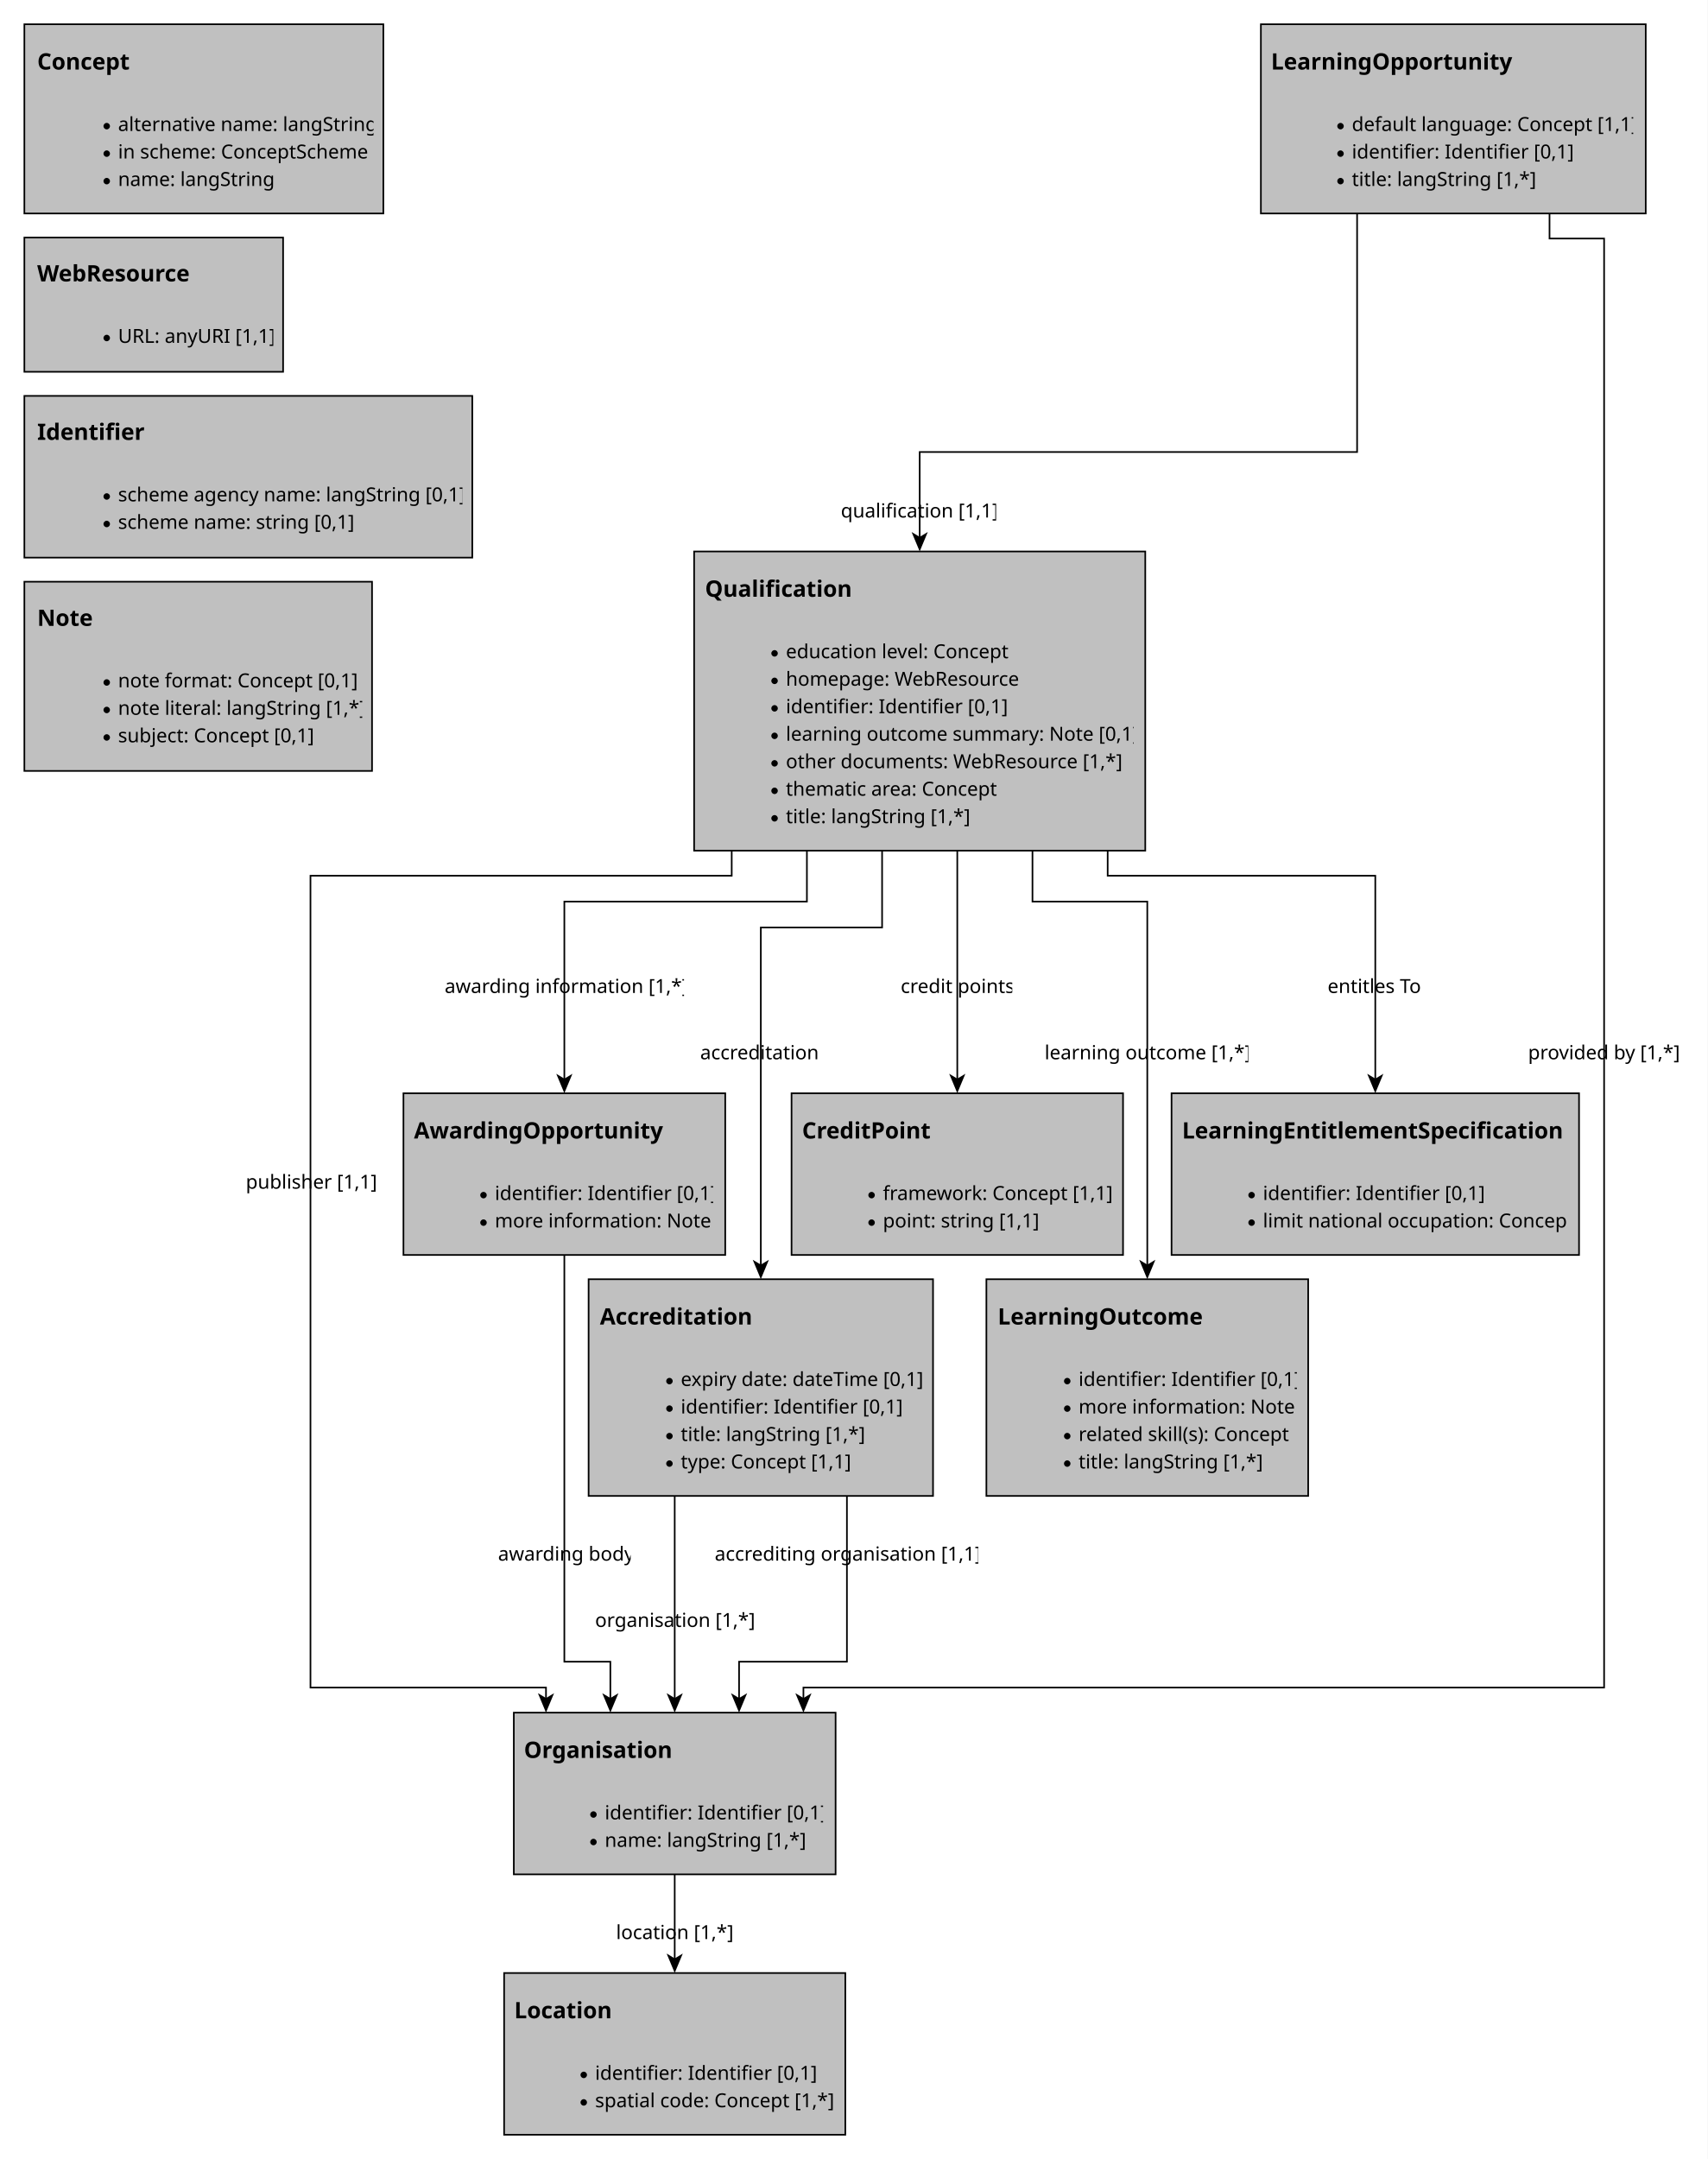
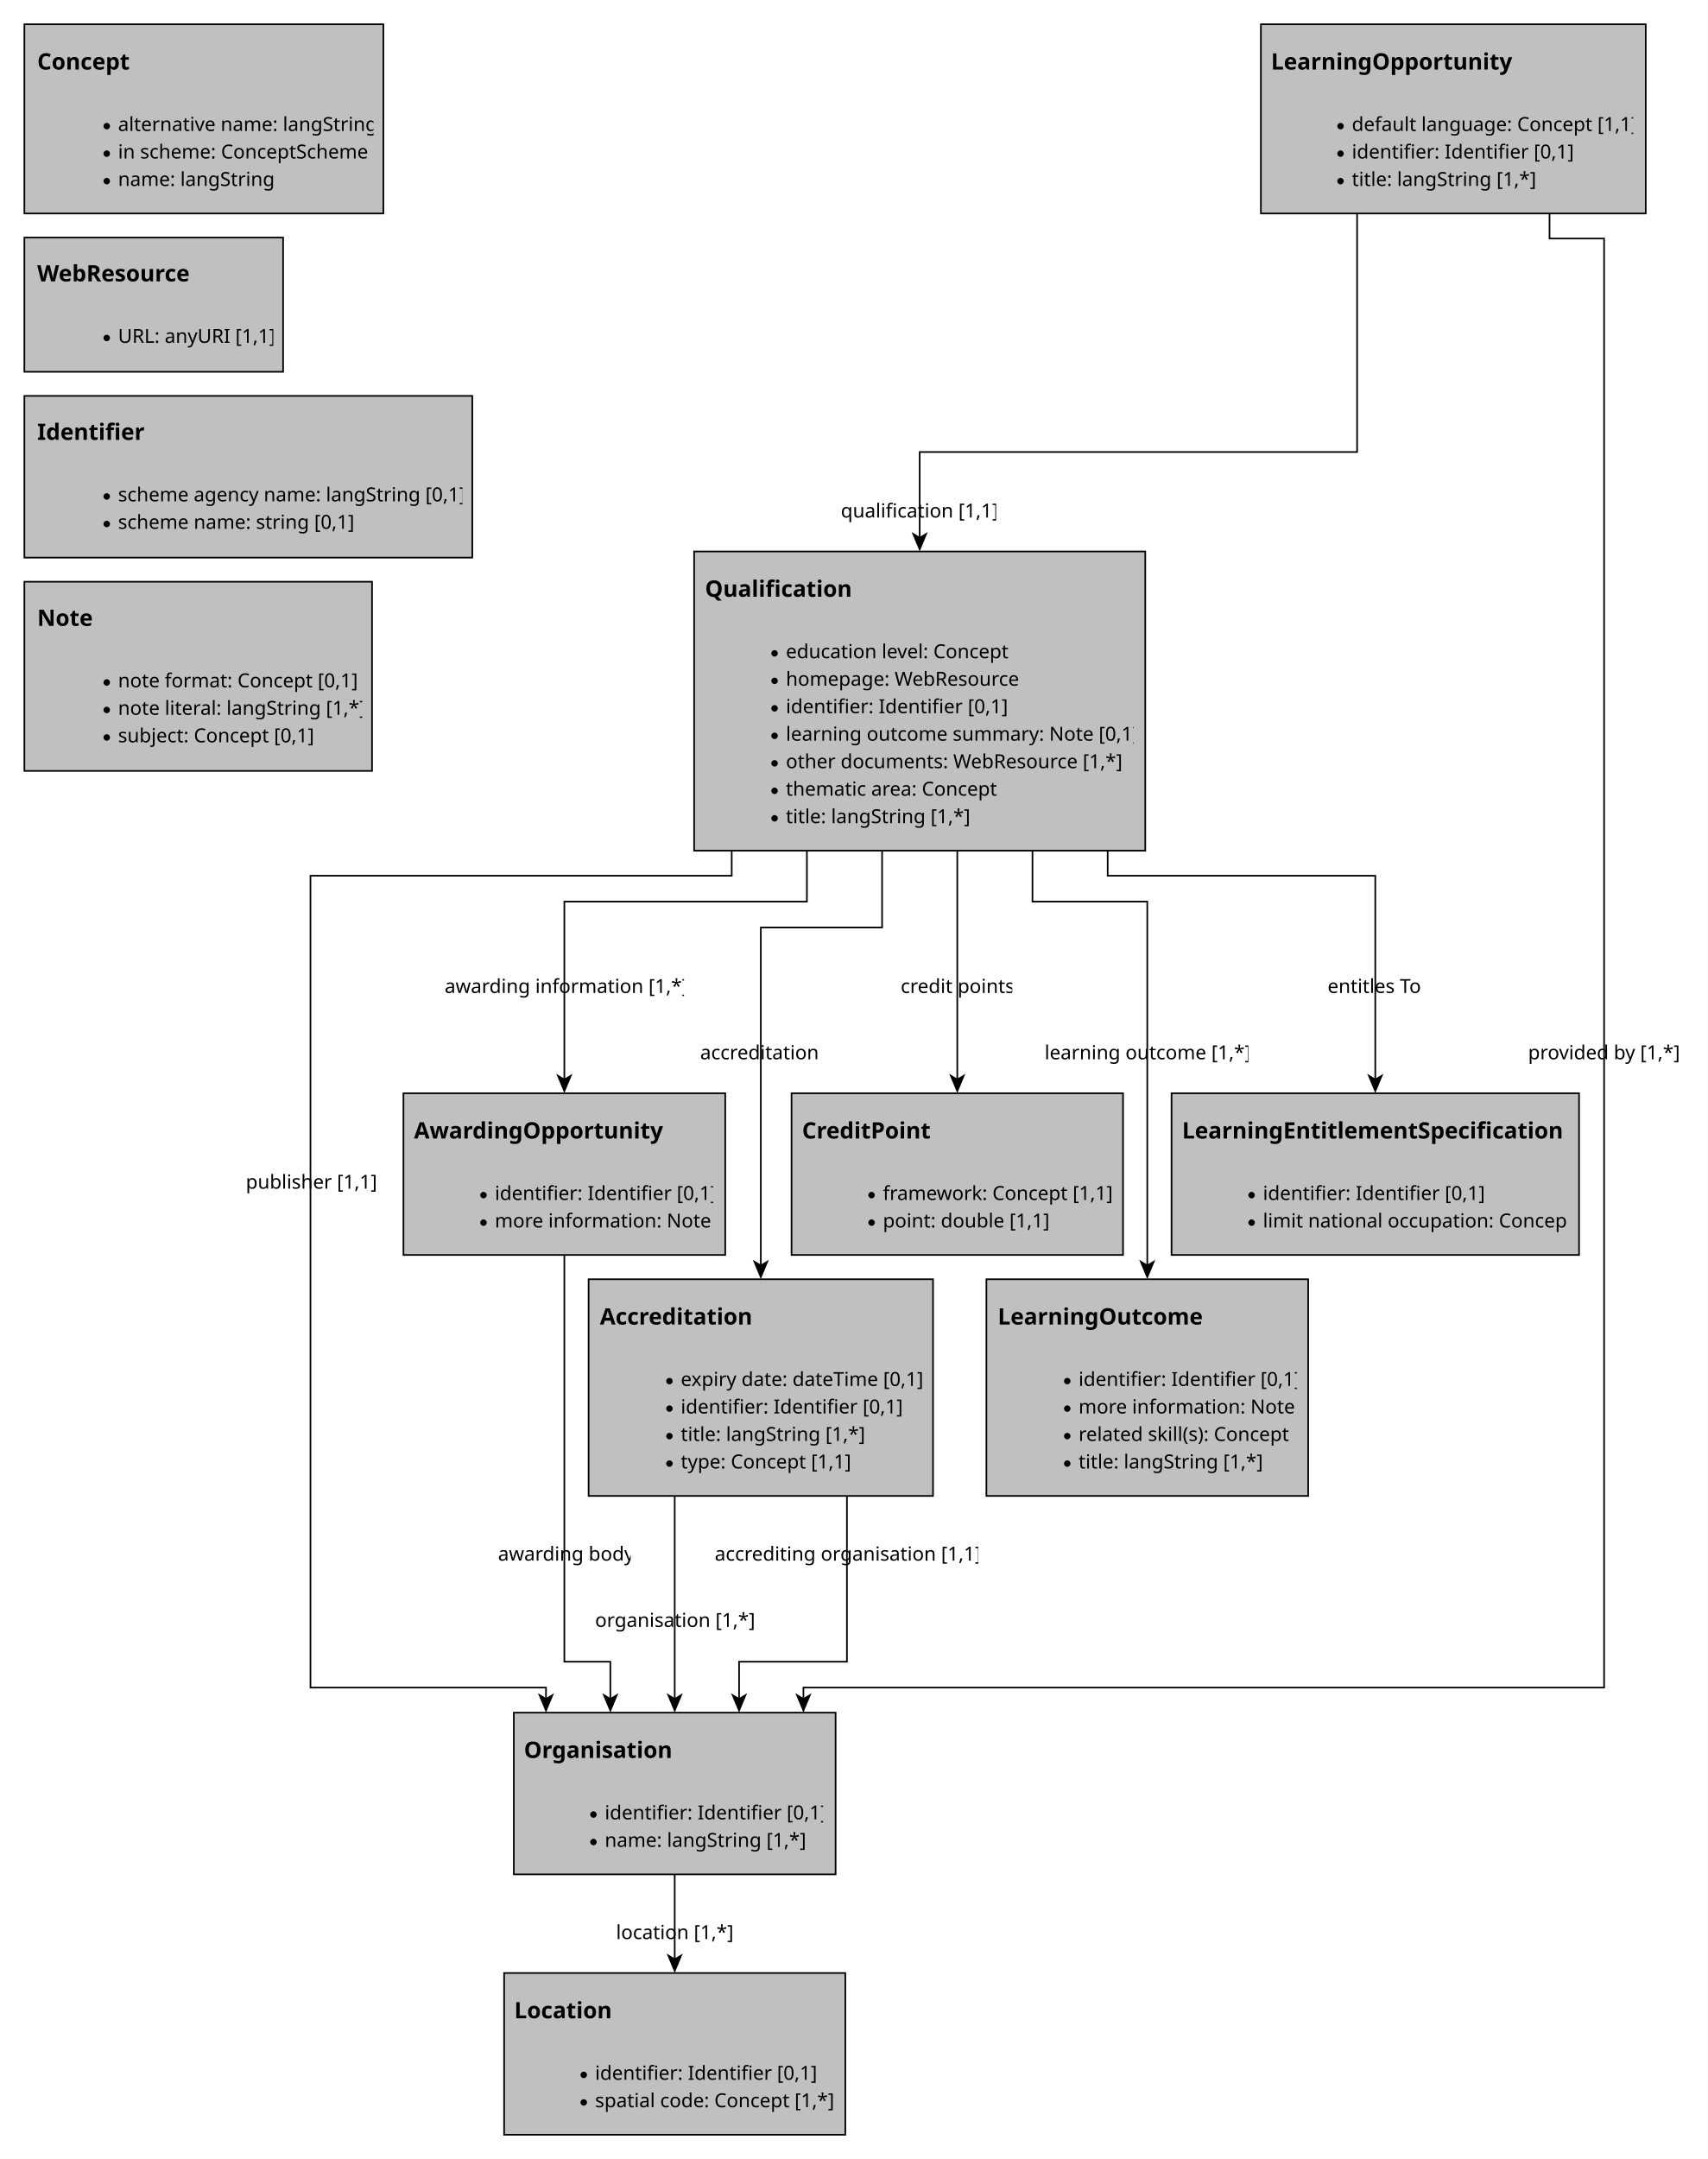
<svg xmlns="http://www.w3.org/2000/svg" fill-opacity="1" color-rendering="auto" color-interpolation="auto" text-rendering="auto" stroke="black" stroke-linecap="square" width="1056" stroke-miterlimit="10" shape-rendering="auto" stroke-opacity="1" fill="black" stroke-dasharray="none" font-weight="normal" stroke-width="1" height="1335" font-family="'Dialog'" font-style="normal" stroke-linejoin="miter" font-size="12px" stroke-dashoffset="0" image-rendering="auto">
  <defs id="genericDefs" />
  <g>
    <defs id="defs1">
      <clipPath clipPathUnits="userSpaceOnUse" id="clipPath1">
        <path d="M0 0 L1056 0 L1056 1335 L0 1335 L0 0 Z" />
      </clipPath>
      <clipPath clipPathUnits="userSpaceOnUse" id="clipPath2">
        <path d="M-150 -15 L906 -15 L906 1320 L-150 1320 L-150 -15 Z" />
      </clipPath>
      <clipPath clipPathUnits="userSpaceOnUse" id="clipPath3">
        <path d="M0 0 L0 128 L199 128 L199 0 Z" />
      </clipPath>
      <clipPath clipPathUnits="userSpaceOnUse" id="clipPath4">
        <path d="M0 0 L0 111 L208 111 L208 0 Z" />
      </clipPath>
      <clipPath clipPathUnits="userSpaceOnUse" id="clipPath5">
        <path d="M0 0 L0 94 L185 94 L185 0 Z" />
      </clipPath>
      <clipPath clipPathUnits="userSpaceOnUse" id="clipPath6">
        <path d="M0 0 L0 94 L263 94 L263 0 Z" />
      </clipPath>
      <clipPath clipPathUnits="userSpaceOnUse" id="clipPath7">
        <path d="M0 0 L0 111 L201 111 L201 0 Z" />
      </clipPath>
      <clipPath clipPathUnits="userSpaceOnUse" id="clipPath8">
        <path d="M0 0 L0 94 L191 94 L191 0 Z" />
      </clipPath>
      <clipPath clipPathUnits="userSpaceOnUse" id="clipPath9">
        <path d="M0 0 L0 94 L238 94 L238 0 Z" />
      </clipPath>
      <clipPath clipPathUnits="userSpaceOnUse" id="clipPath10">
        <path d="M0 0 L0 111 L224 111 L224 0 Z" />
      </clipPath>
      <clipPath clipPathUnits="userSpaceOnUse" id="clipPath11">
        <path d="M0 0 L0 179 L265 179 L265 0 Z" />
      </clipPath>
      <clipPath clipPathUnits="userSpaceOnUse" id="clipPath12">
        <path d="M0 0 L0 128 L185 128 L185 0 Z" />
      </clipPath>
      <clipPath clipPathUnits="userSpaceOnUse" id="clipPath13">
        <path d="M0 0 L0 94 L197 94 L197 0 Z" />
      </clipPath>
      <clipPath clipPathUnits="userSpaceOnUse" id="clipPath14">
        <path d="M0 0 L0 77 L146 77 L146 0 Z" />
      </clipPath>
      <clipPath clipPathUnits="userSpaceOnUse" id="clipPath15">
        <path d="M0 0 L0 17 L98 17 L98 0 Z" />
      </clipPath>
      <clipPath clipPathUnits="userSpaceOnUse" id="clipPath16">
        <path d="M0 0 L0 17 L163 17 L163 0 Z" />
      </clipPath>
      <clipPath clipPathUnits="userSpaceOnUse" id="clipPath17">
        <path d="M0 0 L0 17 L82 17 L82 0 Z" />
      </clipPath>
      <clipPath clipPathUnits="userSpaceOnUse" id="clipPath18">
        <path d="M0 0 L0 17 L93 17 L93 0 Z" />
      </clipPath>
      <clipPath clipPathUnits="userSpaceOnUse" id="clipPath19">
        <path d="M0 0 L0 17 L96 17 L96 0 Z" />
      </clipPath>
      <clipPath clipPathUnits="userSpaceOnUse" id="clipPath20">
        <path d="M0 0 L0 17 L80 17 L80 0 Z" />
      </clipPath>
      <clipPath clipPathUnits="userSpaceOnUse" id="clipPath21">
        <path d="M0 0 L0 17 L58 17 L58 0 Z" />
      </clipPath>
      <clipPath clipPathUnits="userSpaceOnUse" id="clipPath22">
        <path d="M0 0 L0 17 L69 17 L69 0 Z" />
      </clipPath>
      <clipPath clipPathUnits="userSpaceOnUse" id="clipPath23">
        <path d="M0 0 L0 17 L148 17 L148 0 Z" />
      </clipPath>
      <clipPath clipPathUnits="userSpaceOnUse" id="clipPath24">
        <path d="M0 0 L0 17 L73 17 L73 0 Z" />
      </clipPath>
      <clipPath clipPathUnits="userSpaceOnUse" id="clipPath25">
        <path d="M0 0 L0 17 L126 17 L126 0 Z" />
      </clipPath>
      <clipPath clipPathUnits="userSpaceOnUse" id="clipPath26">
        <path d="M0 0 L0 17 L72 17 L72 0 Z" />
      </clipPath>
    </defs>
    <g fill="white" text-rendering="geometricPrecision" shape-rendering="geometricPrecision" transform="translate(150,15)" stroke="white">
      <rect x="-150" width="1056" height="1335" y="-15" clip-path="url(#clipPath2)" stroke="none" />
    </g>
    <g fill="silver" text-rendering="geometricPrecision" shape-rendering="geometricPrecision" transform="matrix(1,0,0,1,150,15)" stroke="silver">
      <rect x="214" width="213" height="134" y="776" clip-path="url(#clipPath2)" stroke="none" />
    </g>
    <g text-rendering="geometricPrecision" stroke-miterlimit="1.45" shape-rendering="geometricPrecision" transform="matrix(1,0,0,1,150,15)" stroke-linecap="butt">
      <rect fill="none" x="214" width="213" height="134" y="776" clip-path="url(#clipPath2)" />
    </g>
    <g font-size="14px" stroke-linecap="butt" transform="matrix(1,0,0,1,150,15) translate(221,779)" text-rendering="geometricPrecision" font-family="sans-serif" shape-rendering="geometricPrecision" font-weight="bold" stroke-miterlimit="1.45">
      <text x="0" xml:space="preserve" y="25" clip-path="url(#clipPath3)" stroke="none">Accreditation</text>
      <circle r="2" clip-path="url(#clipPath3)" cx="43" cy="60" stroke="none" />
      <text x="50" font-size="12px" y="63" clip-path="url(#clipPath3)" stroke="none" font-weight="normal" xml:space="preserve">expiry date: dateTime [0,1]</text>
      <circle r="2" clip-path="url(#clipPath3)" cx="43" cy="77" stroke="none" />
      <text x="50" font-size="12px" y="80" clip-path="url(#clipPath3)" stroke="none" font-weight="normal" xml:space="preserve">identifier: Identifier [0,1]</text>
      <circle r="2" clip-path="url(#clipPath3)" cx="43" cy="94" stroke="none" />
      <text x="50" font-size="12px" y="97" clip-path="url(#clipPath3)" stroke="none" font-weight="normal" xml:space="preserve">title: langString [1,*]</text>
      <circle r="2" clip-path="url(#clipPath3)" cx="43" cy="111" stroke="none" />
      <text x="50" font-size="12px" y="114" clip-path="url(#clipPath3)" stroke="none" font-weight="normal" xml:space="preserve">type: Concept [1,1]</text>
    </g>
    <g fill="silver" text-rendering="geometricPrecision" shape-rendering="geometricPrecision" transform="matrix(1,0,0,1,150,15)" stroke="silver">
      <rect x="-134.928" width="222" height="117" y="0" clip-path="url(#clipPath2)" stroke="none" />
    </g>
    <g text-rendering="geometricPrecision" stroke-miterlimit="1.45" shape-rendering="geometricPrecision" transform="matrix(1,0,0,1,150,15)" stroke-linecap="butt">
      <rect fill="none" x="-134.928" width="222" height="117" y="0" clip-path="url(#clipPath2)" />
    </g>
    <g font-size="14px" stroke-linecap="butt" transform="matrix(1,0,0,1,150,15) translate(-127,3)" text-rendering="geometricPrecision" font-family="sans-serif" shape-rendering="geometricPrecision" font-weight="bold" stroke-miterlimit="1.45">
      <text x="0" xml:space="preserve" y="25" clip-path="url(#clipPath4)" stroke="none">Concept</text>
      <circle r="2" clip-path="url(#clipPath4)" cx="43" cy="60" stroke="none" />
      <text x="50" font-size="12px" y="63" clip-path="url(#clipPath4)" stroke="none" font-weight="normal" xml:space="preserve">alternative name: langString</text>
      <circle r="2" clip-path="url(#clipPath4)" cx="43" cy="77" stroke="none" />
      <text x="50" font-size="12px" y="80" clip-path="url(#clipPath4)" stroke="none" font-weight="normal" xml:space="preserve">in scheme: ConceptScheme</text>
      <circle r="2" clip-path="url(#clipPath4)" cx="43" cy="94" stroke="none" />
      <text x="50" font-size="12px" y="97" clip-path="url(#clipPath4)" stroke="none" font-weight="normal" xml:space="preserve">name: langString</text>
    </g>
    <g fill="silver" text-rendering="geometricPrecision" shape-rendering="geometricPrecision" transform="matrix(1,0,0,1,150,15)" stroke="silver">
      <rect x="167.75" width="199" height="100" y="1044" clip-path="url(#clipPath2)" stroke="none" />
    </g>
    <g text-rendering="geometricPrecision" stroke-miterlimit="1.45" shape-rendering="geometricPrecision" transform="matrix(1,0,0,1,150,15)" stroke-linecap="butt">
      <rect fill="none" x="167.75" width="199" height="100" y="1044" clip-path="url(#clipPath2)" />
    </g>
    <g font-size="14px" stroke-linecap="butt" transform="matrix(1,0,0,1,150,15) translate(174,1047)" text-rendering="geometricPrecision" font-family="sans-serif" shape-rendering="geometricPrecision" font-weight="bold" stroke-miterlimit="1.45">
      <text x="0" xml:space="preserve" y="25" clip-path="url(#clipPath5)" stroke="none">Organisation</text>
      <circle r="2" clip-path="url(#clipPath5)" cx="43" cy="60" stroke="none" />
      <text x="50" font-size="12px" y="63" clip-path="url(#clipPath5)" stroke="none" font-weight="normal" xml:space="preserve">identifier: Identifier [0,1]</text>
      <circle r="2" clip-path="url(#clipPath5)" cx="43" cy="77" stroke="none" />
      <text x="50" font-size="12px" y="80" clip-path="url(#clipPath5)" stroke="none" font-weight="normal" xml:space="preserve">name: langString [1,*]</text>
    </g>
    <g fill="silver" text-rendering="geometricPrecision" shape-rendering="geometricPrecision" transform="matrix(1,0,0,1,150,15)" stroke="silver">
      <rect x="-134.928" width="277" height="100" y="229.798" clip-path="url(#clipPath2)" stroke="none" />
    </g>
    <g text-rendering="geometricPrecision" stroke-miterlimit="1.45" shape-rendering="geometricPrecision" transform="matrix(1,0,0,1,150,15)" stroke-linecap="butt">
      <rect fill="none" x="-134.928" width="277" height="100" y="229.798" clip-path="url(#clipPath2)" />
    </g>
    <g font-size="14px" stroke-linecap="butt" transform="matrix(1,0,0,1,150,15) translate(-127,232)" text-rendering="geometricPrecision" font-family="sans-serif" shape-rendering="geometricPrecision" font-weight="bold" stroke-miterlimit="1.45">
      <text x="0" xml:space="preserve" y="25" clip-path="url(#clipPath6)" stroke="none">Identifier</text>
      <circle r="2" clip-path="url(#clipPath6)" cx="43" cy="60" stroke="none" />
      <text x="50" font-size="12px" y="63" clip-path="url(#clipPath6)" stroke="none" font-weight="normal" xml:space="preserve">scheme agency name: langString [0,1]</text>
      <circle r="2" clip-path="url(#clipPath6)" cx="43" cy="77" stroke="none" />
      <text x="50" font-size="12px" y="80" clip-path="url(#clipPath6)" stroke="none" font-weight="normal" xml:space="preserve">scheme name: string [0,1]</text>
    </g>
    <g fill="silver" text-rendering="geometricPrecision" shape-rendering="geometricPrecision" transform="matrix(1,0,0,1,150,15)" stroke="silver">
      <rect x="99.5" width="199" height="100" y="661" clip-path="url(#clipPath2)" stroke="none" />
    </g>
    <g text-rendering="geometricPrecision" stroke-miterlimit="1.45" shape-rendering="geometricPrecision" transform="matrix(1,0,0,1,150,15)" stroke-linecap="butt">
      <rect fill="none" x="99.5" width="199" height="100" y="661" clip-path="url(#clipPath2)" />
    </g>
    <g font-size="14px" stroke-linecap="butt" transform="matrix(1,0,0,1,150,15) translate(106,664)" text-rendering="geometricPrecision" font-family="sans-serif" shape-rendering="geometricPrecision" font-weight="bold" stroke-miterlimit="1.45">
      <text x="0" xml:space="preserve" y="25" clip-path="url(#clipPath5)" stroke="none">AwardingOpportunity</text>
      <circle r="2" clip-path="url(#clipPath5)" cx="43" cy="60" stroke="none" />
      <text x="50" font-size="12px" y="63" clip-path="url(#clipPath5)" stroke="none" font-weight="normal" xml:space="preserve">identifier: Identifier [0,1]</text>
      <circle r="2" clip-path="url(#clipPath5)" cx="43" cy="77" stroke="none" />
      <text x="50" font-size="12px" y="80" clip-path="url(#clipPath5)" stroke="none" font-weight="normal" xml:space="preserve">more information: Note</text>
    </g>
    <g fill="silver" text-rendering="geometricPrecision" shape-rendering="geometricPrecision" transform="matrix(1,0,0,1,150,15)" stroke="silver">
      <rect x="-134.928" width="215" height="117" y="344.698" clip-path="url(#clipPath2)" stroke="none" />
    </g>
    <g text-rendering="geometricPrecision" stroke-miterlimit="1.45" shape-rendering="geometricPrecision" transform="matrix(1,0,0,1,150,15)" stroke-linecap="butt">
      <rect fill="none" x="-134.928" width="215" height="117" y="344.698" clip-path="url(#clipPath2)" />
    </g>
    <g font-size="14px" stroke-linecap="butt" transform="matrix(1,0,0,1,150,15) translate(-127,347)" text-rendering="geometricPrecision" font-family="sans-serif" shape-rendering="geometricPrecision" font-weight="bold" stroke-miterlimit="1.45">
      <text x="0" xml:space="preserve" y="25" clip-path="url(#clipPath7)" stroke="none">Note</text>
      <circle r="2" clip-path="url(#clipPath7)" cx="43" cy="60" stroke="none" />
      <text x="50" font-size="12px" y="63" clip-path="url(#clipPath7)" stroke="none" font-weight="normal" xml:space="preserve">note format: Concept [0,1]</text>
      <circle r="2" clip-path="url(#clipPath7)" cx="43" cy="77" stroke="none" />
      <text x="50" font-size="12px" y="80" clip-path="url(#clipPath7)" stroke="none" font-weight="normal" xml:space="preserve">note literal: langString [1,*]</text>
      <circle r="2" clip-path="url(#clipPath7)" cx="43" cy="94" stroke="none" />
      <text x="50" font-size="12px" y="97" clip-path="url(#clipPath7)" stroke="none" font-weight="normal" xml:space="preserve">subject: Concept [0,1]</text>
    </g>
    <g fill="silver" text-rendering="geometricPrecision" shape-rendering="geometricPrecision" transform="matrix(1,0,0,1,150,15)" stroke="silver">
      <rect x="339.5" width="205" height="100" y="661" clip-path="url(#clipPath2)" stroke="none" />
    </g>
    <g text-rendering="geometricPrecision" stroke-miterlimit="1.45" shape-rendering="geometricPrecision" transform="matrix(1,0,0,1,150,15)" stroke-linecap="butt">
      <rect fill="none" x="339.5" width="205" height="100" y="661" clip-path="url(#clipPath2)" />
    </g>
    <g font-size="14px" stroke-linecap="butt" transform="matrix(1,0,0,1,150,15) translate(346,664)" text-rendering="geometricPrecision" font-family="sans-serif" shape-rendering="geometricPrecision" font-weight="bold" stroke-miterlimit="1.45">
      <text x="0" xml:space="preserve" y="25" clip-path="url(#clipPath8)" stroke="none">CreditPoint</text>
      <circle r="2" clip-path="url(#clipPath8)" cx="43" cy="60" stroke="none" />
      <text x="50" font-size="12px" y="63" clip-path="url(#clipPath8)" stroke="none" font-weight="normal" xml:space="preserve">framework: Concept [1,1]</text>
      <circle r="2" clip-path="url(#clipPath8)" cx="43" cy="77" stroke="none" />
-       <text x="50" font-size="12px" y="80" clip-path="url(#clipPath8)" stroke="none" font-weight="normal" xml:space="preserve">point: string [1,1]</text>
+       <text x="50" font-size="12px" y="80" clip-path="url(#clipPath8)" stroke="none" font-weight="normal" xml:space="preserve">point: double [1,1]</text>
    </g>
    <g fill="silver" text-rendering="geometricPrecision" shape-rendering="geometricPrecision" transform="matrix(1,0,0,1,150,15)" stroke="silver">
      <rect x="574.5" width="252" height="100" y="661" clip-path="url(#clipPath2)" stroke="none" />
    </g>
    <g text-rendering="geometricPrecision" stroke-miterlimit="1.45" shape-rendering="geometricPrecision" transform="matrix(1,0,0,1,150,15)" stroke-linecap="butt">
      <rect fill="none" x="574.5" width="252" height="100" y="661" clip-path="url(#clipPath2)" />
    </g>
    <g font-size="14px" stroke-linecap="butt" transform="matrix(1,0,0,1,150,15) translate(581,664)" text-rendering="geometricPrecision" font-family="sans-serif" shape-rendering="geometricPrecision" font-weight="bold" stroke-miterlimit="1.45">
      <text x="0" xml:space="preserve" y="25" clip-path="url(#clipPath9)" stroke="none">LearningEntitlementSpecification</text>
      <circle r="2" clip-path="url(#clipPath9)" cx="43" cy="60" stroke="none" />
      <text x="50" font-size="12px" y="63" clip-path="url(#clipPath9)" stroke="none" font-weight="normal" xml:space="preserve">identifier: Identifier [0,1]</text>
      <circle r="2" clip-path="url(#clipPath9)" cx="43" cy="77" stroke="none" />
      <text x="50" font-size="12px" y="80" clip-path="url(#clipPath9)" stroke="none" font-weight="normal" xml:space="preserve">limit national occupation: Concept</text>
    </g>
    <g fill="silver" text-rendering="geometricPrecision" shape-rendering="geometricPrecision" transform="matrix(1,0,0,1,150,15)" stroke="silver">
      <rect x="629.75" width="238" height="117" y="0" clip-path="url(#clipPath2)" stroke="none" />
    </g>
    <g text-rendering="geometricPrecision" stroke-miterlimit="1.45" shape-rendering="geometricPrecision" transform="matrix(1,0,0,1,150,15)" stroke-linecap="butt">
      <rect fill="none" x="629.75" width="238" height="117" y="0" clip-path="url(#clipPath2)" />
    </g>
    <g font-size="14px" stroke-linecap="butt" transform="matrix(1,0,0,1,150,15) translate(636,3)" text-rendering="geometricPrecision" font-family="sans-serif" shape-rendering="geometricPrecision" font-weight="bold" stroke-miterlimit="1.45">
      <text x="0" xml:space="preserve" y="25" clip-path="url(#clipPath10)" stroke="none">LearningOpportunity</text>
      <circle r="2" clip-path="url(#clipPath10)" cx="43" cy="60" stroke="none" />
      <text x="50" font-size="12px" y="63" clip-path="url(#clipPath10)" stroke="none" font-weight="normal" xml:space="preserve">default language: Concept [1,1]</text>
      <circle r="2" clip-path="url(#clipPath10)" cx="43" cy="77" stroke="none" />
      <text x="50" font-size="12px" y="80" clip-path="url(#clipPath10)" stroke="none" font-weight="normal" xml:space="preserve">identifier: Identifier [0,1]</text>
      <circle r="2" clip-path="url(#clipPath10)" cx="43" cy="94" stroke="none" />
      <text x="50" font-size="12px" y="97" clip-path="url(#clipPath10)" stroke="none" font-weight="normal" xml:space="preserve">title: langString [1,*]</text>
    </g>
    <g fill="silver" text-rendering="geometricPrecision" shape-rendering="geometricPrecision" transform="matrix(1,0,0,1,150,15)" stroke="silver">
      <rect x="279.25" width="279" height="185" y="326" clip-path="url(#clipPath2)" stroke="none" />
    </g>
    <g text-rendering="geometricPrecision" stroke-miterlimit="1.45" shape-rendering="geometricPrecision" transform="matrix(1,0,0,1,150,15)" stroke-linecap="butt">
      <rect fill="none" x="279.25" width="279" height="185" y="326" clip-path="url(#clipPath2)" />
    </g>
    <g font-size="14px" stroke-linecap="butt" transform="matrix(1,0,0,1,150,15) translate(286,329)" text-rendering="geometricPrecision" font-family="sans-serif" shape-rendering="geometricPrecision" font-weight="bold" stroke-miterlimit="1.45">
      <text x="0" xml:space="preserve" y="25" clip-path="url(#clipPath11)" stroke="none">Qualification</text>
      <circle r="2" clip-path="url(#clipPath11)" cx="43" cy="60" stroke="none" />
      <text x="50" font-size="12px" y="63" clip-path="url(#clipPath11)" stroke="none" font-weight="normal" xml:space="preserve">education level: Concept</text>
      <circle r="2" clip-path="url(#clipPath11)" cx="43" cy="77" stroke="none" />
      <text x="50" font-size="12px" y="80" clip-path="url(#clipPath11)" stroke="none" font-weight="normal" xml:space="preserve">homepage: WebResource</text>
      <circle r="2" clip-path="url(#clipPath11)" cx="43" cy="94" stroke="none" />
      <text x="50" font-size="12px" y="97" clip-path="url(#clipPath11)" stroke="none" font-weight="normal" xml:space="preserve">identifier: Identifier [0,1]</text>
      <circle r="2" clip-path="url(#clipPath11)" cx="43" cy="111" stroke="none" />
      <text x="50" font-size="12px" y="114" clip-path="url(#clipPath11)" stroke="none" font-weight="normal" xml:space="preserve">learning outcome summary: Note [0,1]</text>
      <circle r="2" clip-path="url(#clipPath11)" cx="43" cy="128" stroke="none" />
      <text x="50" font-size="12px" y="131" clip-path="url(#clipPath11)" stroke="none" font-weight="normal" xml:space="preserve">other documents: WebResource [1,*]</text>
      <circle r="2" clip-path="url(#clipPath11)" cx="43" cy="145" stroke="none" />
      <text x="50" font-size="12px" y="148" clip-path="url(#clipPath11)" stroke="none" font-weight="normal" xml:space="preserve">thematic area: Concept</text>
      <circle r="2" clip-path="url(#clipPath11)" cx="43" cy="162" stroke="none" />
      <text x="50" font-size="12px" y="165" clip-path="url(#clipPath11)" stroke="none" font-weight="normal" xml:space="preserve">title: langString [1,*]</text>
    </g>
    <g fill="silver" text-rendering="geometricPrecision" shape-rendering="geometricPrecision" transform="matrix(1,0,0,1,150,15)" stroke="silver">
      <rect x="460" width="199" height="134" y="776" clip-path="url(#clipPath2)" stroke="none" />
    </g>
    <g text-rendering="geometricPrecision" stroke-miterlimit="1.45" shape-rendering="geometricPrecision" transform="matrix(1,0,0,1,150,15)" stroke-linecap="butt">
      <rect fill="none" x="460" width="199" height="134" y="776" clip-path="url(#clipPath2)" />
    </g>
    <g font-size="14px" stroke-linecap="butt" transform="matrix(1,0,0,1,150,15) translate(467,779)" text-rendering="geometricPrecision" font-family="sans-serif" shape-rendering="geometricPrecision" font-weight="bold" stroke-miterlimit="1.45">
      <text x="0" xml:space="preserve" y="25" clip-path="url(#clipPath12)" stroke="none">LearningOutcome</text>
      <circle r="2" clip-path="url(#clipPath12)" cx="43" cy="60" stroke="none" />
      <text x="50" font-size="12px" y="63" clip-path="url(#clipPath12)" stroke="none" font-weight="normal" xml:space="preserve">identifier: Identifier [0,1]</text>
      <circle r="2" clip-path="url(#clipPath12)" cx="43" cy="77" stroke="none" />
      <text x="50" font-size="12px" y="80" clip-path="url(#clipPath12)" stroke="none" font-weight="normal" xml:space="preserve">more information: Note</text>
      <circle r="2" clip-path="url(#clipPath12)" cx="43" cy="94" stroke="none" />
      <text x="50" font-size="12px" y="97" clip-path="url(#clipPath12)" stroke="none" font-weight="normal" xml:space="preserve">related skill(s): Concept</text>
      <circle r="2" clip-path="url(#clipPath12)" cx="43" cy="111" stroke="none" />
      <text x="50" font-size="12px" y="114" clip-path="url(#clipPath12)" stroke="none" font-weight="normal" xml:space="preserve">title: langString [1,*]</text>
    </g>
    <g fill="silver" text-rendering="geometricPrecision" shape-rendering="geometricPrecision" transform="matrix(1,0,0,1,150,15)" stroke="silver">
      <rect x="161.75" width="211" height="100" y="1205" clip-path="url(#clipPath2)" stroke="none" />
    </g>
    <g text-rendering="geometricPrecision" stroke-miterlimit="1.45" shape-rendering="geometricPrecision" transform="matrix(1,0,0,1,150,15)" stroke-linecap="butt">
      <rect fill="none" x="161.75" width="211" height="100" y="1205" clip-path="url(#clipPath2)" />
    </g>
    <g font-size="14px" stroke-linecap="butt" transform="matrix(1,0,0,1,150,15) translate(168,1208)" text-rendering="geometricPrecision" font-family="sans-serif" shape-rendering="geometricPrecision" font-weight="bold" stroke-miterlimit="1.45">
      <text x="0" xml:space="preserve" y="25" clip-path="url(#clipPath13)" stroke="none">Location</text>
      <circle r="2" clip-path="url(#clipPath13)" cx="43" cy="60" stroke="none" />
      <text x="50" font-size="12px" y="63" clip-path="url(#clipPath13)" stroke="none" font-weight="normal" xml:space="preserve">identifier: Identifier [0,1]</text>
      <circle r="2" clip-path="url(#clipPath13)" cx="43" cy="77" stroke="none" />
      <text x="50" font-size="12px" y="80" clip-path="url(#clipPath13)" stroke="none" font-weight="normal" xml:space="preserve">spatial code: Concept [1,*]</text>
    </g>
    <g fill="silver" text-rendering="geometricPrecision" shape-rendering="geometricPrecision" transform="matrix(1,0,0,1,150,15)" stroke="silver">
      <rect x="-134.928" width="160" height="83" y="131.899" clip-path="url(#clipPath2)" stroke="none" />
    </g>
    <g text-rendering="geometricPrecision" stroke-miterlimit="1.45" shape-rendering="geometricPrecision" transform="matrix(1,0,0,1,150,15)" stroke-linecap="butt">
      <rect fill="none" x="-134.928" width="160" height="83" y="131.899" clip-path="url(#clipPath2)" />
    </g>
    <g font-size="14px" stroke-linecap="butt" transform="matrix(1,0,0,1,150,15) translate(-127,134)" text-rendering="geometricPrecision" font-family="sans-serif" shape-rendering="geometricPrecision" font-weight="bold" stroke-miterlimit="1.45">
      <text x="0" xml:space="preserve" y="25" clip-path="url(#clipPath14)" stroke="none">WebResource</text>
      <circle r="2" clip-path="url(#clipPath14)" cx="43" cy="60" stroke="none" />
      <text x="50" font-size="12px" y="63" clip-path="url(#clipPath14)" stroke="none" font-weight="normal" xml:space="preserve">URL: anyURI [1,1]</text>
    </g>
    <g text-rendering="geometricPrecision" stroke-miterlimit="1.45" shape-rendering="geometricPrecision" transform="matrix(1,0,0,1,150,15)" stroke-linecap="butt">
      <path fill="none" d="M267.25 910 L267.25 1035.967" clip-path="url(#clipPath2)" />
      <path d="M267.25 1043.967 L272.25 1031.967 L267.25 1034.967 L262.25 1031.967 Z" clip-path="url(#clipPath2)" stroke="none" />
    </g>
    <g text-rendering="geometricPrecision" stroke-miterlimit="1.45" shape-rendering="geometricPrecision" font-family="sans-serif" transform="matrix(1,0,0,1,150,15) translate(218,978)" stroke-linecap="butt">
      <text x="0" xml:space="preserve" y="13" clip-path="url(#clipPath15)" stroke="none">organisation [1,*]</text>
    </g>
    <g text-rendering="geometricPrecision" stroke-miterlimit="1.45" shape-rendering="geometricPrecision" transform="matrix(1,0,0,1,150,15)" stroke-linecap="butt">
      <path fill="none" d="M373.75 910 L373.75 1012.5 L307.05 1012.5 L307.05 1035.969" clip-path="url(#clipPath2)" />
      <path d="M307.05 1043.969 L312.05 1031.969 L307.05 1034.969 L302.05 1031.969 Z" clip-path="url(#clipPath2)" stroke="none" />
    </g>
    <g text-rendering="geometricPrecision" stroke-miterlimit="1.45" shape-rendering="geometricPrecision" font-family="sans-serif" transform="matrix(1,0,0,1,150,15) translate(292,937)" stroke-linecap="butt">
      <text x="0" xml:space="preserve" y="13" clip-path="url(#clipPath16)" stroke="none">accrediting organisation [1,1]</text>
    </g>
    <g text-rendering="geometricPrecision" stroke-miterlimit="1.45" shape-rendering="geometricPrecision" transform="matrix(1,0,0,1,150,15)" stroke-linecap="butt">
      <path fill="none" d="M199 761 L199 1012.5 L227.45 1012.5 L227.45 1035.969" clip-path="url(#clipPath2)" />
      <path d="M227.45 1043.969 L232.45 1031.969 L227.45 1034.969 L222.45 1031.969 Z" clip-path="url(#clipPath2)" stroke="none" />
    </g>
    <g text-rendering="geometricPrecision" stroke-miterlimit="1.45" shape-rendering="geometricPrecision" font-family="sans-serif" transform="matrix(1,0,0,1,150,15) translate(158,937)" stroke-linecap="butt">
      <text x="0" xml:space="preserve" y="13" clip-path="url(#clipPath17)" stroke="none">awarding body</text>
    </g>
    <g text-rendering="geometricPrecision" stroke-miterlimit="1.45" shape-rendering="geometricPrecision" transform="matrix(1,0,0,1,150,15)" stroke-linecap="butt">
      <path fill="none" d="M808.25 117 L808.25 132.5 L842 132.5 L842 1028.5 L346.85 1028.5 L346.85 1035.97" clip-path="url(#clipPath2)" />
      <path d="M346.85 1043.97 L351.85 1031.97 L346.85 1034.97 L341.85 1031.97 Z" clip-path="url(#clipPath2)" stroke="none" />
    </g>
    <g text-rendering="geometricPrecision" stroke-miterlimit="1.45" shape-rendering="geometricPrecision" font-family="sans-serif" transform="matrix(1,0,0,1,150,15) translate(795,627)" stroke-linecap="butt">
      <text x="0" xml:space="preserve" y="13" clip-path="url(#clipPath18)" stroke="none">provided by [1,*]</text>
    </g>
    <g text-rendering="geometricPrecision" stroke-miterlimit="1.45" shape-rendering="geometricPrecision" transform="matrix(1,0,0,1,150,15)" stroke-linecap="butt">
      <path fill="none" d="M689.25 117 L689.25 264.5 L418.75 264.5 L418.75 317.97" clip-path="url(#clipPath2)" />
      <path d="M418.75 325.97 L423.75 313.97 L418.75 316.97 L413.75 313.97 Z" clip-path="url(#clipPath2)" stroke="none" />
    </g>
    <g text-rendering="geometricPrecision" stroke-miterlimit="1.45" shape-rendering="geometricPrecision" font-family="sans-serif" transform="matrix(1,0,0,1,150,15) translate(370,292)" stroke-linecap="butt">
      <text x="0" xml:space="preserve" y="13" clip-path="url(#clipPath19)" stroke="none">qualification [1,1]</text>
    </g>
    <g text-rendering="geometricPrecision" stroke-miterlimit="1.45" shape-rendering="geometricPrecision" transform="matrix(1,0,0,1,150,15)" stroke-linecap="butt">
      <path fill="none" d="M302.5 511 L302.5 526.5 L42 526.5 L42 1028.5 L187.65 1028.5 L187.65 1035.97" clip-path="url(#clipPath2)" />
      <path d="M187.65 1043.97 L192.65 1031.97 L187.65 1034.97 L182.65 1031.97 Z" clip-path="url(#clipPath2)" stroke="none" />
    </g>
    <g text-rendering="geometricPrecision" stroke-miterlimit="1.45" shape-rendering="geometricPrecision" font-family="sans-serif" transform="matrix(1,0,0,1,150,15) translate(2,707)" stroke-linecap="butt">
      <text x="0" xml:space="preserve" y="13" clip-path="url(#clipPath20)" stroke="none">publisher [1,1]</text>
    </g>
    <g text-rendering="geometricPrecision" stroke-miterlimit="1.45" shape-rendering="geometricPrecision" transform="matrix(1,0,0,1,150,15)" stroke-linecap="butt">
      <path fill="none" d="M535 511 L535 526.5 L700.5 526.5 L700.5 652.967" clip-path="url(#clipPath2)" />
      <path d="M700.5 660.967 L705.5 648.967 L700.5 651.967 L695.5 648.967 Z" clip-path="url(#clipPath2)" stroke="none" />
    </g>
    <g text-rendering="geometricPrecision" stroke-miterlimit="1.45" shape-rendering="geometricPrecision" font-family="sans-serif" transform="matrix(1,0,0,1,150,15) translate(671,586)" stroke-linecap="butt">
      <text x="0" xml:space="preserve" y="13" clip-path="url(#clipPath21)" stroke="none">entitles To</text>
    </g>
    <g text-rendering="geometricPrecision" stroke-miterlimit="1.45" shape-rendering="geometricPrecision" transform="matrix(1,0,0,1,150,15)" stroke-linecap="butt">
      <path fill="none" d="M442 511 L442 652.963" clip-path="url(#clipPath2)" />
      <path d="M442 660.963 L447 648.963 L442 651.963 L437 648.963 Z" clip-path="url(#clipPath2)" stroke="none" />
    </g>
    <g text-rendering="geometricPrecision" stroke-miterlimit="1.45" shape-rendering="geometricPrecision" font-family="sans-serif" transform="matrix(1,0,0,1,150,15) translate(407,586)" stroke-linecap="butt">
      <text x="0" xml:space="preserve" y="13" clip-path="url(#clipPath22)" stroke="none">credit points</text>
    </g>
    <g text-rendering="geometricPrecision" stroke-miterlimit="1.45" shape-rendering="geometricPrecision" transform="matrix(1,0,0,1,150,15)" stroke-linecap="butt">
      <path fill="none" d="M349 511 L349 542.5 L199 542.5 L199 652.971" clip-path="url(#clipPath2)" />
      <path d="M199 660.971 L204 648.971 L199 651.971 L194 648.971 Z" clip-path="url(#clipPath2)" stroke="none" />
    </g>
    <g text-rendering="geometricPrecision" stroke-miterlimit="1.45" shape-rendering="geometricPrecision" font-family="sans-serif" transform="matrix(1,0,0,1,150,15) translate(125,586)" stroke-linecap="butt">
      <text x="0" xml:space="preserve" y="13" clip-path="url(#clipPath23)" stroke="none">awarding information [1,*]</text>
    </g>
    <g text-rendering="geometricPrecision" stroke-miterlimit="1.45" shape-rendering="geometricPrecision" transform="matrix(1,0,0,1,150,15)" stroke-linecap="butt">
      <path fill="none" d="M395.5 511 L395.5 558.5 L320.5 558.5 L320.5 767.973" clip-path="url(#clipPath2)" />
      <path d="M320.5 775.973 L325.5 763.973 L320.5 766.973 L315.5 763.973 Z" clip-path="url(#clipPath2)" stroke="none" />
    </g>
    <g text-rendering="geometricPrecision" stroke-miterlimit="1.45" shape-rendering="geometricPrecision" font-family="sans-serif" transform="matrix(1,0,0,1,150,15) translate(283,627)" stroke-linecap="butt">
      <text x="0" xml:space="preserve" y="13" clip-path="url(#clipPath24)" stroke="none">accreditation</text>
    </g>
    <g text-rendering="geometricPrecision" stroke-miterlimit="1.45" shape-rendering="geometricPrecision" transform="matrix(1,0,0,1,150,15)" stroke-linecap="butt">
      <path fill="none" d="M488.5 511 L488.5 542.5 L559.5 542.5 L559.5 767.971" clip-path="url(#clipPath2)" />
      <path d="M559.5 775.971 L564.5 763.971 L559.5 766.971 L554.5 763.971 Z" clip-path="url(#clipPath2)" stroke="none" />
    </g>
    <g text-rendering="geometricPrecision" stroke-miterlimit="1.45" shape-rendering="geometricPrecision" font-family="sans-serif" transform="matrix(1,0,0,1,150,15) translate(496,627)" stroke-linecap="butt">
      <text x="0" xml:space="preserve" y="13" clip-path="url(#clipPath25)" stroke="none">learning outcome [1,*]</text>
    </g>
    <g text-rendering="geometricPrecision" stroke-miterlimit="1.45" shape-rendering="geometricPrecision" transform="matrix(1,0,0,1,150,15)" stroke-linecap="butt">
      <path fill="none" d="M267.25 1144 L267.25 1196.97" clip-path="url(#clipPath2)" />
      <path d="M267.25 1204.97 L272.25 1192.97 L267.25 1195.97 L262.25 1192.97 Z" clip-path="url(#clipPath2)" stroke="none" />
    </g>
    <g text-rendering="geometricPrecision" stroke-miterlimit="1.45" shape-rendering="geometricPrecision" font-family="sans-serif" transform="matrix(1,0,0,1,150,15) translate(231,1171)" stroke-linecap="butt">
      <text x="0" xml:space="preserve" y="13" clip-path="url(#clipPath26)" stroke="none">location [1,*]</text>
    </g>
  </g>
</svg>
